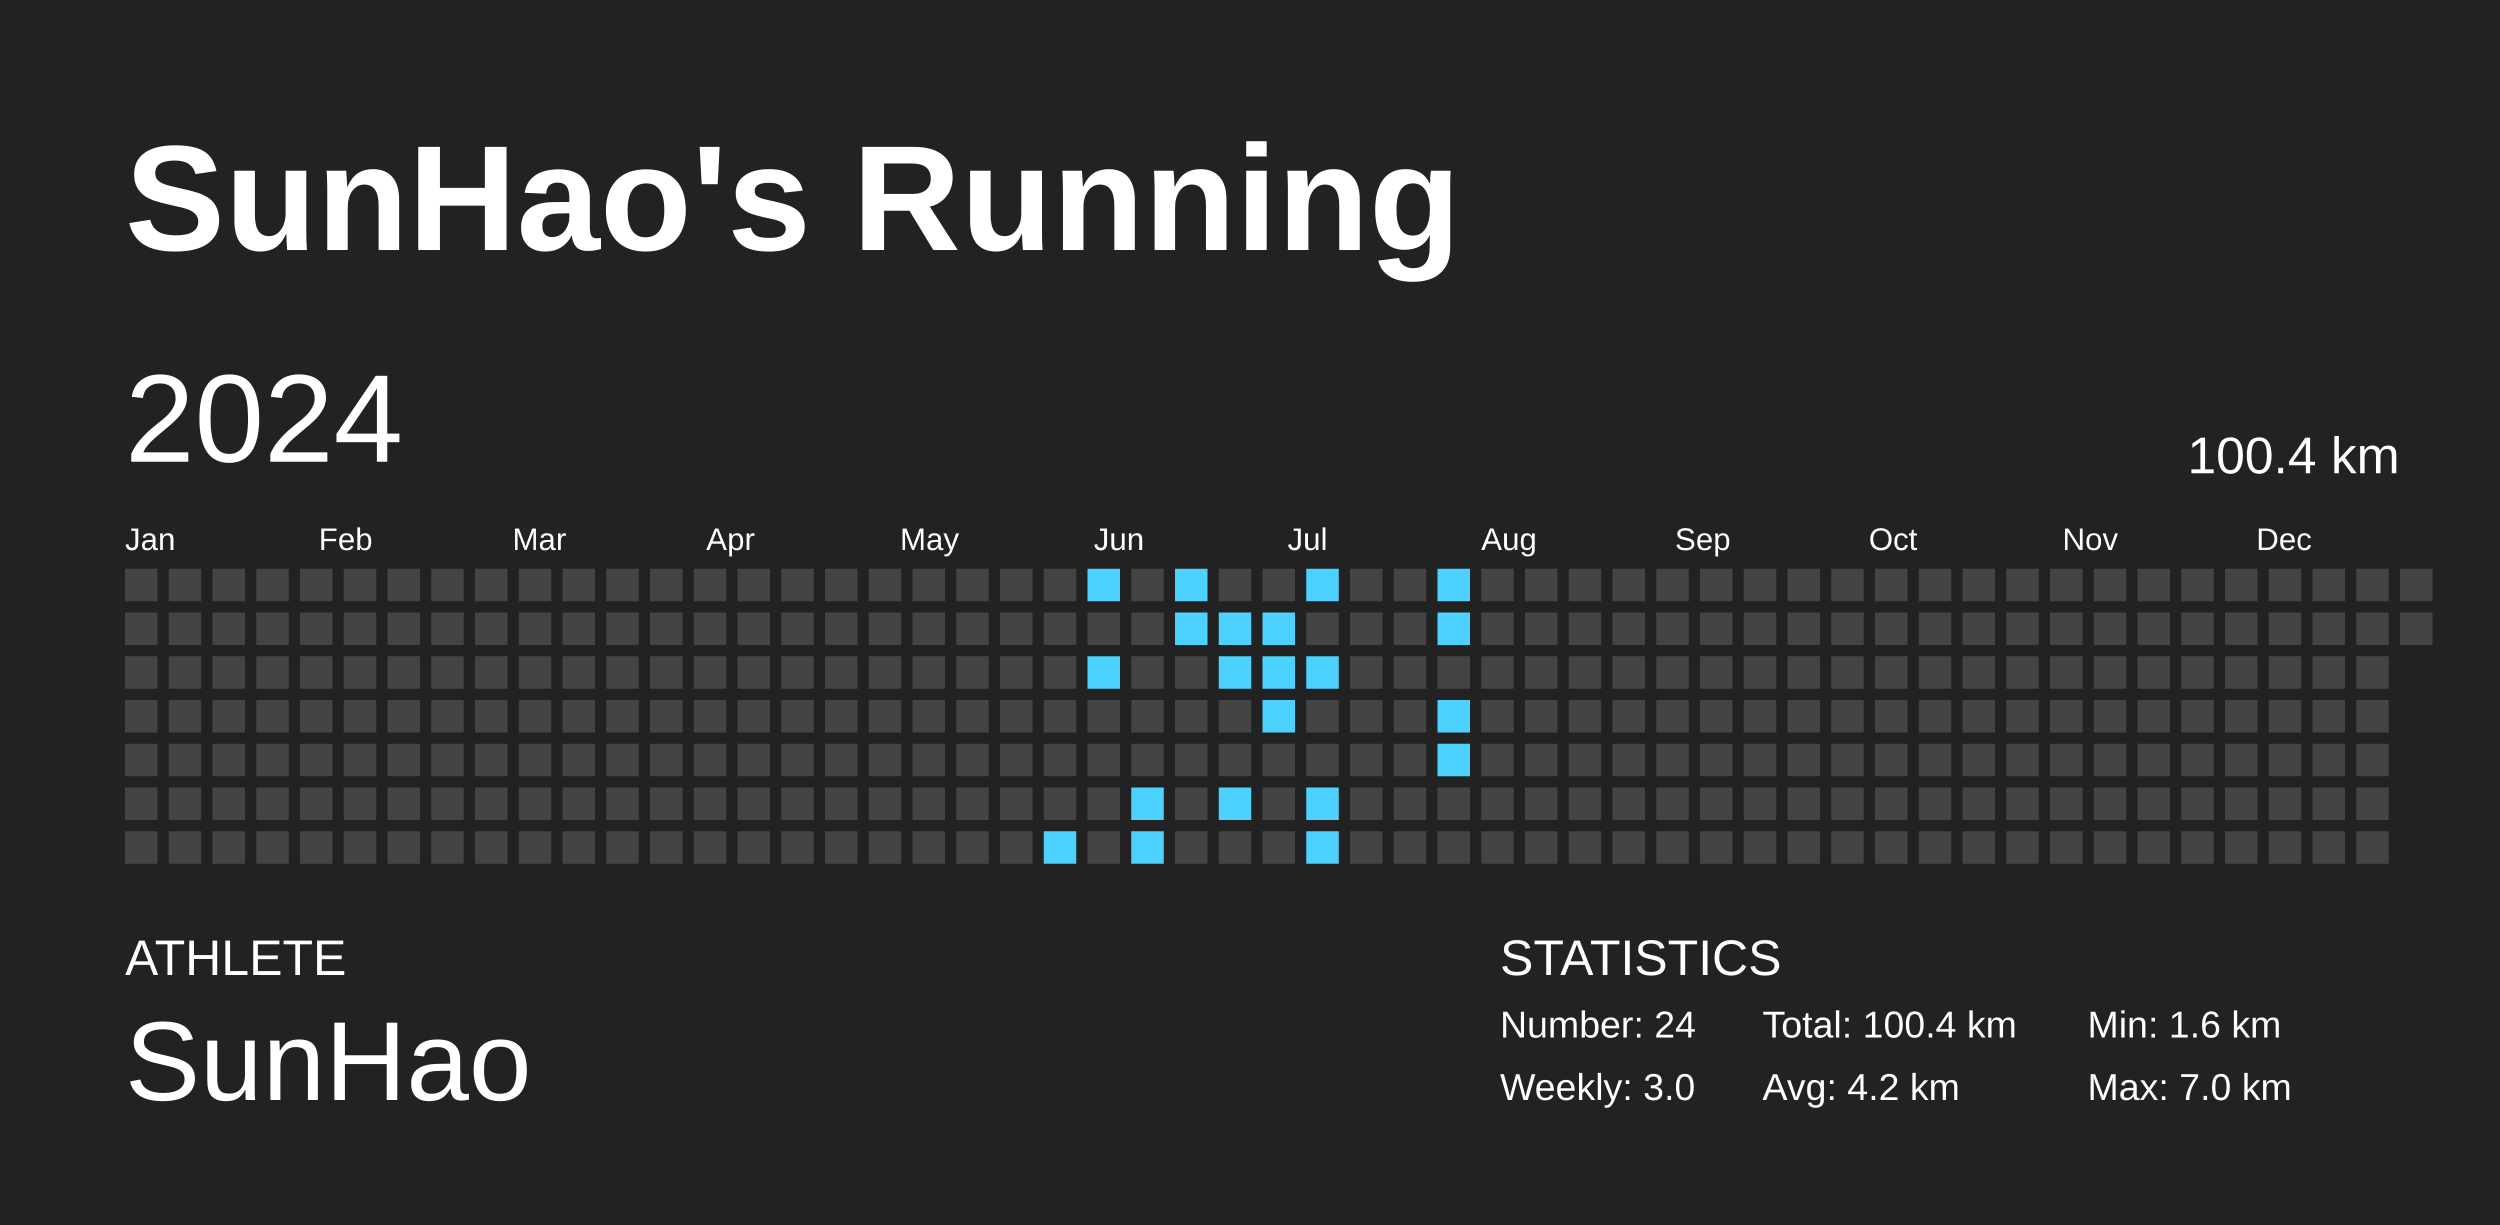
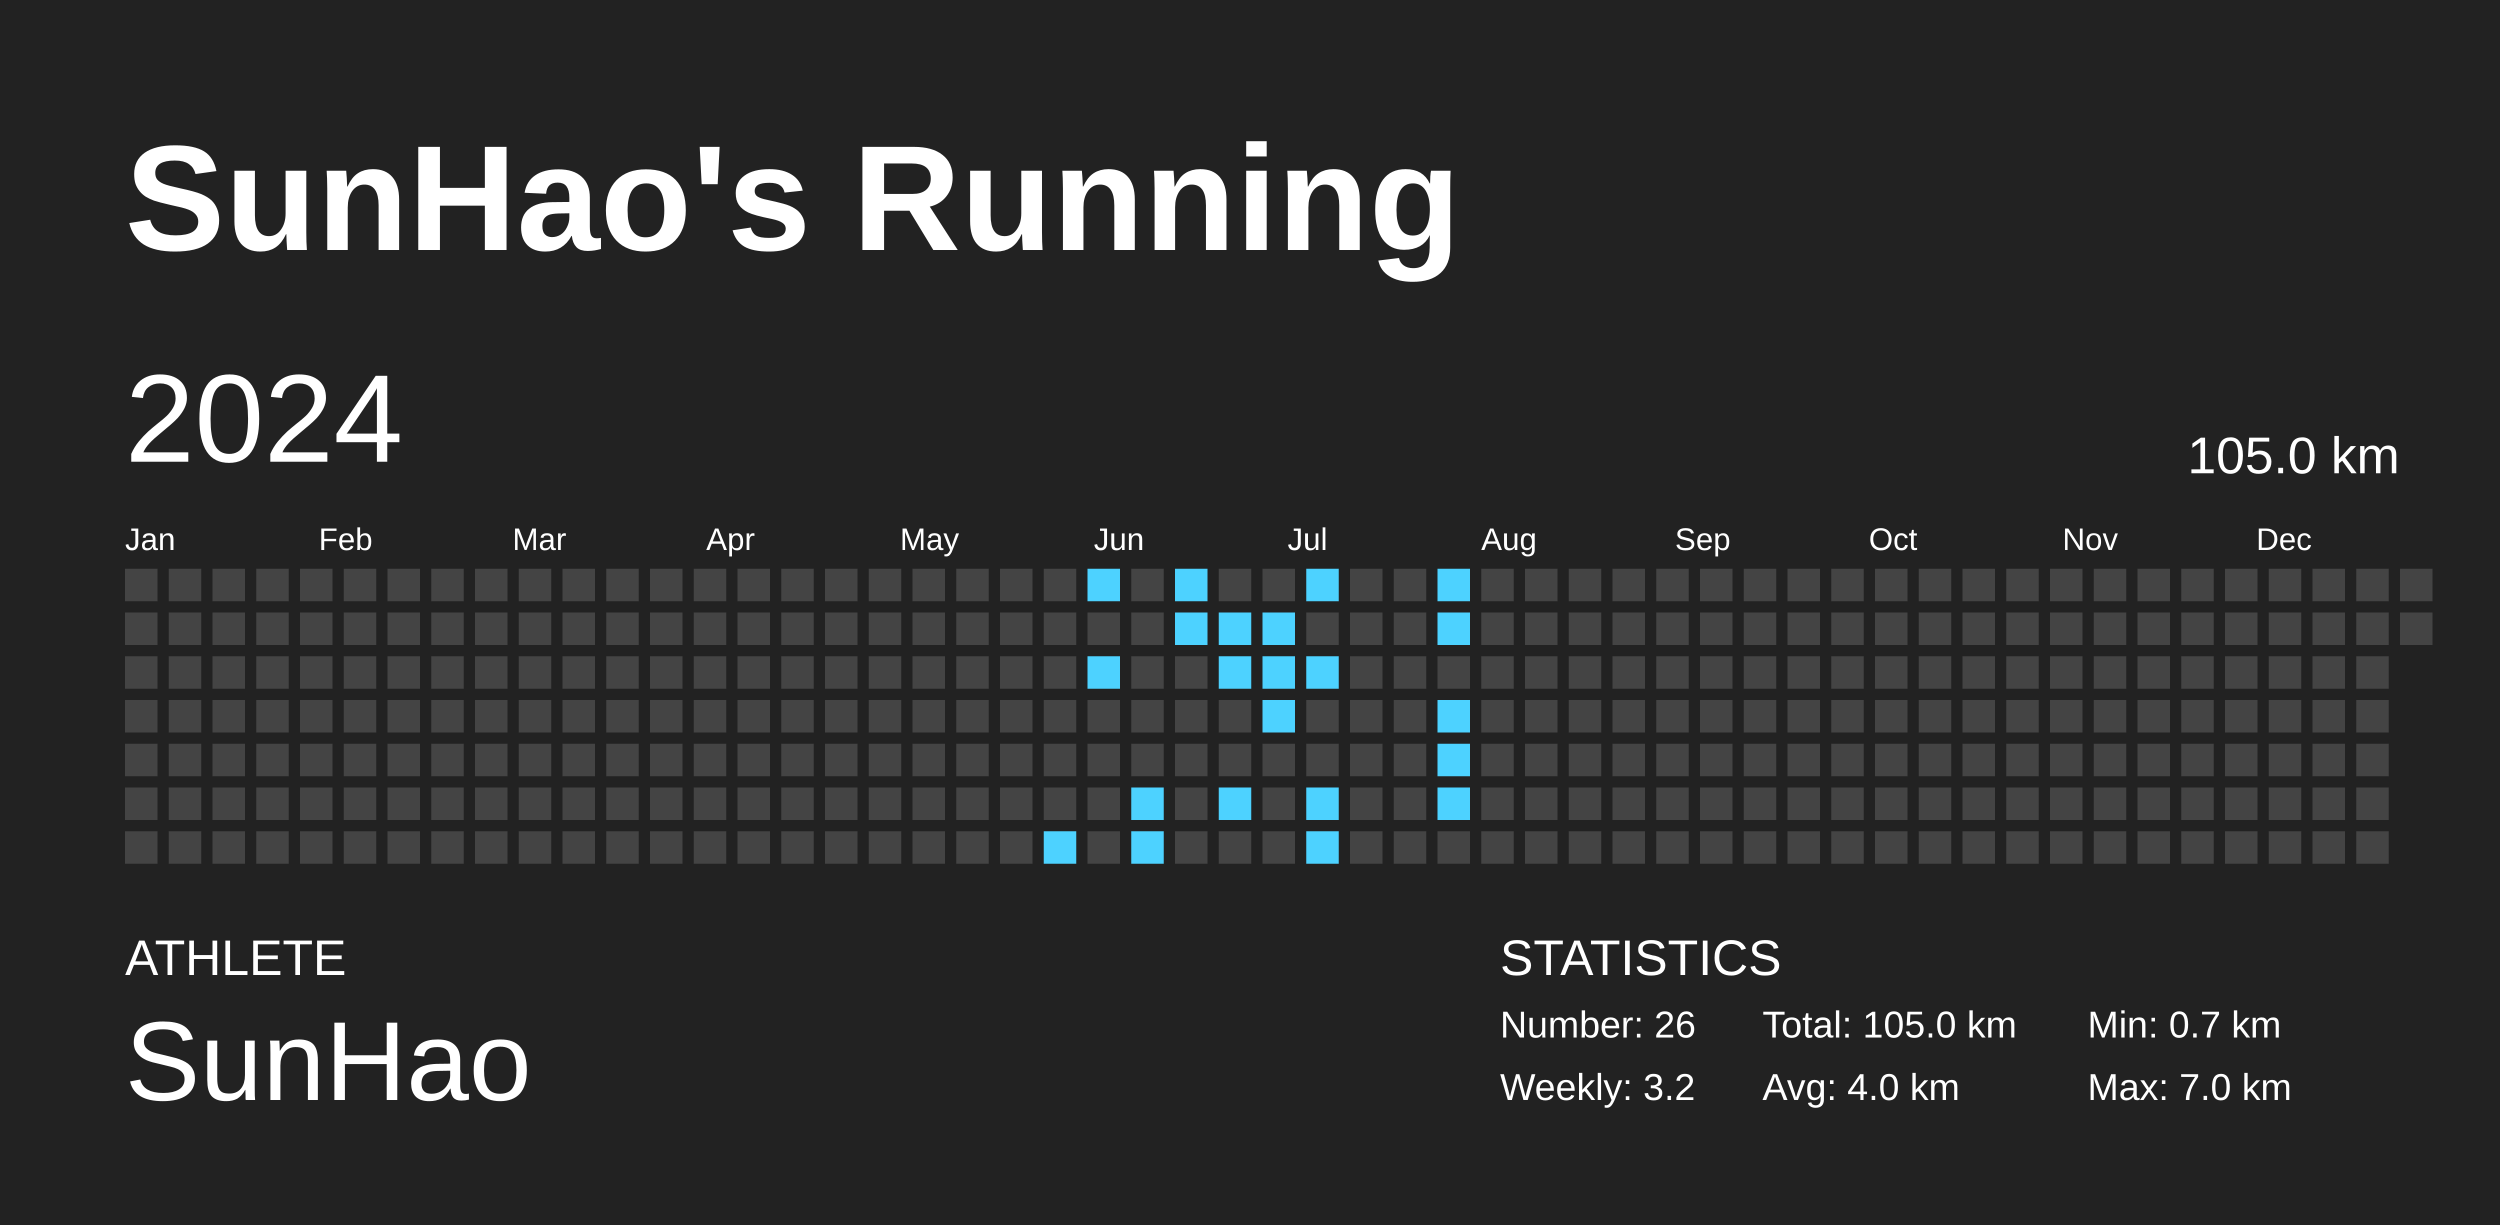
<svg xmlns="http://www.w3.org/2000/svg" baseProfile="full" height="98mm" version="1.1" viewBox="0,0,200,98" width="200mm">
  <defs />
  <rect fill="#222222" height="98" width="200" x="0" y="0" />
  <text fill="#FFFFFF" style="font-size:12px; font-family:Arial; font-weight:bold;" x="10" y="20">SunHao's Running</text>
  <text fill="#FFFFFF" style="font-size:4px; font-family:Arial" x="10" y="78">ATHLETE</text>
  <text fill="#FFFFFF" style="font-size:9px; font-family:Arial" x="10" y="88">SunHao</text>
  <text fill="#FFFFFF" style="font-size:4px; font-family:Arial" x="120" y="78">STATISTICS</text>
-   <text fill="#FFFFFF" style="font-size:3px; font-family:Arial" x="120" y="83">Number: 24</text>
-   <text fill="#FFFFFF" style="font-size:3px; font-family:Arial" x="120" y="88">Weekly: 3.0</text>
-   <text fill="#FFFFFF" style="font-size:3px; font-family:Arial" x="141" y="83">Total: 100.4 km</text>
-   <text fill="#FFFFFF" style="font-size:3px; font-family:Arial" x="141" y="88">Avg: 4.2 km</text>
-   <text fill="#FFFFFF" style="font-size:3px; font-family:Arial" x="167" y="83">Min: 1.6 km</text>
+   <text fill="#FFFFFF" style="font-size:3px; font-family:Arial" x="120" y="83">Number: 26</text>
+   <text fill="#FFFFFF" style="font-size:3px; font-family:Arial" x="120" y="88">Weekly: 3.2</text>
+   <text fill="#FFFFFF" style="font-size:3px; font-family:Arial" x="141" y="83">Total: 105.0 km</text>
+   <text fill="#FFFFFF" style="font-size:3px; font-family:Arial" x="141" y="88">Avg: 4.0 km</text>
+   <text fill="#FFFFFF" style="font-size:3px; font-family:Arial" x="167" y="83">Min: 0.7 km</text>
  <text fill="#FFFFFF" style="font-size:3px; font-family:Arial" x="167" y="88">Max: 7.0 km</text>
  <text dominant-baseline="hanging" fill="#FFFFFF" style="font-size:10.0px; font-family:Arial;" x="10" y="30">2024</text>
-   <text dominant-baseline="hanging" fill="#FFFFFF" style="font-size:4.125px; font-family:Arial;" x="175" y="35">100.4 km</text>
+   <text dominant-baseline="hanging" fill="#FFFFFF" style="font-size:4.125px; font-family:Arial;" x="175" y="35">105.0 km</text>
  <text fill="#FFFFFF" style="font-size:2.5px; font-family:Arial" x="10.0" y="44">Jan</text>
  <text fill="#FFFFFF" style="font-size:2.5px; font-family:Arial" x="25.5" y="44">Feb</text>
  <text fill="#FFFFFF" style="font-size:2.5px; font-family:Arial" x="41.0" y="44">Mar</text>
  <text fill="#FFFFFF" style="font-size:2.5px; font-family:Arial" x="56.5" y="44">Apr</text>
  <text fill="#FFFFFF" style="font-size:2.5px; font-family:Arial" x="72.0" y="44">May</text>
  <text fill="#FFFFFF" style="font-size:2.5px; font-family:Arial" x="87.5" y="44">Jun</text>
  <text fill="#FFFFFF" style="font-size:2.5px; font-family:Arial" x="103.0" y="44">Jul</text>
  <text fill="#FFFFFF" style="font-size:2.5px; font-family:Arial" x="118.5" y="44">Aug</text>
  <text fill="#FFFFFF" style="font-size:2.5px; font-family:Arial" x="134.0" y="44">Sep</text>
  <text fill="#FFFFFF" style="font-size:2.5px; font-family:Arial" x="149.5" y="44">Oct</text>
  <text fill="#FFFFFF" style="font-size:2.5px; font-family:Arial" x="165.0" y="44">Nov</text>
  <text fill="#FFFFFF" style="font-size:2.5px; font-family:Arial" x="180.5" y="44">Dec</text>
  <rect fill="#444444" height="2.6" width="2.6" x="10.0" y="45.5" />
  <rect fill="#444444" height="2.6" width="2.6" x="10.0" y="49.0" />
  <rect fill="#444444" height="2.6" width="2.6" x="10.0" y="52.5" />
  <rect fill="#444444" height="2.6" width="2.6" x="10.0" y="56.0" />
  <rect fill="#444444" height="2.6" width="2.6" x="10.0" y="59.5" />
  <rect fill="#444444" height="2.6" width="2.6" x="10.0" y="63.0" />
  <rect fill="#444444" height="2.6" width="2.6" x="10.0" y="66.5" />
  <rect fill="#444444" height="2.6" width="2.6" x="13.5" y="45.5" />
  <rect fill="#444444" height="2.6" width="2.6" x="13.5" y="49.0" />
  <rect fill="#444444" height="2.6" width="2.6" x="13.5" y="52.5" />
  <rect fill="#444444" height="2.6" width="2.6" x="13.5" y="56.0" />
  <rect fill="#444444" height="2.6" width="2.6" x="13.5" y="59.5" />
  <rect fill="#444444" height="2.6" width="2.6" x="13.5" y="63.0" />
  <rect fill="#444444" height="2.6" width="2.6" x="13.5" y="66.5" />
  <rect fill="#444444" height="2.6" width="2.6" x="17.0" y="45.5" />
  <rect fill="#444444" height="2.6" width="2.6" x="17.0" y="49.0" />
  <rect fill="#444444" height="2.6" width="2.6" x="17.0" y="52.5" />
  <rect fill="#444444" height="2.6" width="2.6" x="17.0" y="56.0" />
  <rect fill="#444444" height="2.6" width="2.6" x="17.0" y="59.5" />
  <rect fill="#444444" height="2.6" width="2.6" x="17.0" y="63.0" />
  <rect fill="#444444" height="2.6" width="2.6" x="17.0" y="66.5" />
  <rect fill="#444444" height="2.6" width="2.6" x="20.5" y="45.5" />
  <rect fill="#444444" height="2.6" width="2.6" x="20.5" y="49.0" />
  <rect fill="#444444" height="2.6" width="2.6" x="20.5" y="52.5" />
  <rect fill="#444444" height="2.6" width="2.6" x="20.5" y="56.0" />
  <rect fill="#444444" height="2.6" width="2.6" x="20.5" y="59.5" />
  <rect fill="#444444" height="2.6" width="2.6" x="20.5" y="63.0" />
  <rect fill="#444444" height="2.6" width="2.6" x="20.5" y="66.5" />
  <rect fill="#444444" height="2.6" width="2.6" x="24.0" y="45.5" />
  <rect fill="#444444" height="2.6" width="2.6" x="24.0" y="49.0" />
  <rect fill="#444444" height="2.6" width="2.6" x="24.0" y="52.5" />
  <rect fill="#444444" height="2.6" width="2.6" x="24.0" y="56.0" />
  <rect fill="#444444" height="2.6" width="2.6" x="24.0" y="59.5" />
  <rect fill="#444444" height="2.6" width="2.6" x="24.0" y="63.0" />
  <rect fill="#444444" height="2.6" width="2.6" x="24.0" y="66.5" />
  <rect fill="#444444" height="2.6" width="2.6" x="27.5" y="45.5" />
  <rect fill="#444444" height="2.6" width="2.6" x="27.5" y="49.0" />
  <rect fill="#444444" height="2.6" width="2.6" x="27.5" y="52.5" />
  <rect fill="#444444" height="2.6" width="2.6" x="27.5" y="56.0" />
  <rect fill="#444444" height="2.6" width="2.6" x="27.5" y="59.5" />
  <rect fill="#444444" height="2.6" width="2.6" x="27.5" y="63.0" />
  <rect fill="#444444" height="2.6" width="2.6" x="27.5" y="66.5" />
  <rect fill="#444444" height="2.6" width="2.6" x="31.0" y="45.5" />
  <rect fill="#444444" height="2.6" width="2.6" x="31.0" y="49.0" />
  <rect fill="#444444" height="2.6" width="2.6" x="31.0" y="52.5" />
  <rect fill="#444444" height="2.6" width="2.6" x="31.0" y="56.0" />
  <rect fill="#444444" height="2.6" width="2.6" x="31.0" y="59.5" />
  <rect fill="#444444" height="2.6" width="2.6" x="31.0" y="63.0" />
  <rect fill="#444444" height="2.6" width="2.6" x="31.0" y="66.5" />
  <rect fill="#444444" height="2.6" width="2.6" x="34.5" y="45.5" />
  <rect fill="#444444" height="2.6" width="2.6" x="34.5" y="49.0" />
  <rect fill="#444444" height="2.6" width="2.6" x="34.5" y="52.5" />
  <rect fill="#444444" height="2.6" width="2.6" x="34.5" y="56.0" />
  <rect fill="#444444" height="2.6" width="2.6" x="34.5" y="59.5" />
  <rect fill="#444444" height="2.6" width="2.6" x="34.5" y="63.0" />
  <rect fill="#444444" height="2.6" width="2.6" x="34.5" y="66.5" />
  <rect fill="#444444" height="2.6" width="2.6" x="38.0" y="45.5" />
  <rect fill="#444444" height="2.6" width="2.6" x="38.0" y="49.0" />
  <rect fill="#444444" height="2.6" width="2.6" x="38.0" y="52.5" />
  <rect fill="#444444" height="2.6" width="2.6" x="38.0" y="56.0" />
  <rect fill="#444444" height="2.6" width="2.6" x="38.0" y="59.5" />
  <rect fill="#444444" height="2.6" width="2.6" x="38.0" y="63.0" />
  <rect fill="#444444" height="2.6" width="2.6" x="38.0" y="66.5" />
  <rect fill="#444444" height="2.6" width="2.6" x="41.5" y="45.5" />
  <rect fill="#444444" height="2.6" width="2.6" x="41.5" y="49.0" />
  <rect fill="#444444" height="2.6" width="2.6" x="41.5" y="52.5" />
  <rect fill="#444444" height="2.6" width="2.6" x="41.5" y="56.0" />
  <rect fill="#444444" height="2.6" width="2.6" x="41.5" y="59.5" />
  <rect fill="#444444" height="2.6" width="2.6" x="41.5" y="63.0" />
  <rect fill="#444444" height="2.6" width="2.6" x="41.5" y="66.5" />
  <rect fill="#444444" height="2.6" width="2.6" x="45.0" y="45.5" />
  <rect fill="#444444" height="2.6" width="2.6" x="45.0" y="49.0" />
  <rect fill="#444444" height="2.6" width="2.6" x="45.0" y="52.5" />
  <rect fill="#444444" height="2.6" width="2.6" x="45.0" y="56.0" />
  <rect fill="#444444" height="2.6" width="2.6" x="45.0" y="59.5" />
  <rect fill="#444444" height="2.6" width="2.6" x="45.0" y="63.0" />
  <rect fill="#444444" height="2.6" width="2.6" x="45.0" y="66.5" />
  <rect fill="#444444" height="2.6" width="2.6" x="48.5" y="45.5" />
  <rect fill="#444444" height="2.6" width="2.6" x="48.5" y="49.0" />
  <rect fill="#444444" height="2.6" width="2.6" x="48.5" y="52.5" />
  <rect fill="#444444" height="2.6" width="2.6" x="48.5" y="56.0" />
  <rect fill="#444444" height="2.6" width="2.6" x="48.5" y="59.5" />
  <rect fill="#444444" height="2.6" width="2.6" x="48.5" y="63.0" />
  <rect fill="#444444" height="2.6" width="2.6" x="48.5" y="66.5" />
  <rect fill="#444444" height="2.6" width="2.6" x="52.0" y="45.5" />
  <rect fill="#444444" height="2.6" width="2.6" x="52.0" y="49.0" />
  <rect fill="#444444" height="2.6" width="2.6" x="52.0" y="52.5" />
  <rect fill="#444444" height="2.6" width="2.6" x="52.0" y="56.0" />
  <rect fill="#444444" height="2.6" width="2.6" x="52.0" y="59.5" />
  <rect fill="#444444" height="2.6" width="2.6" x="52.0" y="63.0" />
  <rect fill="#444444" height="2.6" width="2.6" x="52.0" y="66.5" />
  <rect fill="#444444" height="2.6" width="2.6" x="55.5" y="45.5" />
  <rect fill="#444444" height="2.6" width="2.6" x="55.5" y="49.0" />
  <rect fill="#444444" height="2.6" width="2.6" x="55.5" y="52.5" />
  <rect fill="#444444" height="2.6" width="2.6" x="55.5" y="56.0" />
  <rect fill="#444444" height="2.6" width="2.6" x="55.5" y="59.5" />
  <rect fill="#444444" height="2.6" width="2.6" x="55.5" y="63.0" />
  <rect fill="#444444" height="2.6" width="2.6" x="55.5" y="66.5" />
  <rect fill="#444444" height="2.6" width="2.6" x="59.0" y="45.5" />
  <rect fill="#444444" height="2.6" width="2.6" x="59.0" y="49.0" />
  <rect fill="#444444" height="2.6" width="2.6" x="59.0" y="52.5" />
  <rect fill="#444444" height="2.6" width="2.6" x="59.0" y="56.0" />
  <rect fill="#444444" height="2.6" width="2.6" x="59.0" y="59.5" />
  <rect fill="#444444" height="2.6" width="2.6" x="59.0" y="63.0" />
  <rect fill="#444444" height="2.6" width="2.6" x="59.0" y="66.5" />
  <rect fill="#444444" height="2.6" width="2.6" x="62.5" y="45.5" />
  <rect fill="#444444" height="2.6" width="2.6" x="62.5" y="49.0" />
  <rect fill="#444444" height="2.6" width="2.6" x="62.5" y="52.5" />
  <rect fill="#444444" height="2.6" width="2.6" x="62.5" y="56.0" />
  <rect fill="#444444" height="2.6" width="2.6" x="62.5" y="59.5" />
  <rect fill="#444444" height="2.6" width="2.6" x="62.5" y="63.0" />
  <rect fill="#444444" height="2.6" width="2.6" x="62.5" y="66.5" />
  <rect fill="#444444" height="2.6" width="2.6" x="66.0" y="45.5" />
  <rect fill="#444444" height="2.6" width="2.6" x="66.0" y="49.0" />
  <rect fill="#444444" height="2.6" width="2.6" x="66.0" y="52.5" />
  <rect fill="#444444" height="2.6" width="2.6" x="66.0" y="56.0" />
  <rect fill="#444444" height="2.6" width="2.6" x="66.0" y="59.5" />
  <rect fill="#444444" height="2.6" width="2.6" x="66.0" y="63.0" />
  <rect fill="#444444" height="2.6" width="2.6" x="66.0" y="66.5" />
  <rect fill="#444444" height="2.6" width="2.6" x="69.5" y="45.5" />
  <rect fill="#444444" height="2.6" width="2.6" x="69.5" y="49.0" />
  <rect fill="#444444" height="2.6" width="2.6" x="69.5" y="52.5" />
  <rect fill="#444444" height="2.6" width="2.6" x="69.5" y="56.0" />
  <rect fill="#444444" height="2.6" width="2.6" x="69.5" y="59.5" />
  <rect fill="#444444" height="2.6" width="2.6" x="69.5" y="63.0" />
  <rect fill="#444444" height="2.6" width="2.6" x="69.5" y="66.5" />
  <rect fill="#444444" height="2.6" width="2.6" x="73.0" y="45.5" />
  <rect fill="#444444" height="2.6" width="2.6" x="73.0" y="49.0" />
  <rect fill="#444444" height="2.6" width="2.6" x="73.0" y="52.5" />
  <rect fill="#444444" height="2.6" width="2.6" x="73.0" y="56.0" />
  <rect fill="#444444" height="2.6" width="2.6" x="73.0" y="59.5" />
  <rect fill="#444444" height="2.6" width="2.6" x="73.0" y="63.0" />
  <rect fill="#444444" height="2.6" width="2.6" x="73.0" y="66.5" />
  <rect fill="#444444" height="2.6" width="2.6" x="76.5" y="45.5" />
  <rect fill="#444444" height="2.6" width="2.6" x="76.5" y="49.0" />
  <rect fill="#444444" height="2.6" width="2.6" x="76.5" y="52.5" />
  <rect fill="#444444" height="2.6" width="2.6" x="76.5" y="56.0" />
  <rect fill="#444444" height="2.6" width="2.6" x="76.5" y="59.5" />
  <rect fill="#444444" height="2.6" width="2.6" x="76.5" y="63.0" />
  <rect fill="#444444" height="2.6" width="2.6" x="76.5" y="66.5" />
  <rect fill="#444444" height="2.6" width="2.6" x="80.0" y="45.5" />
  <rect fill="#444444" height="2.6" width="2.6" x="80.0" y="49.0" />
  <rect fill="#444444" height="2.6" width="2.6" x="80.0" y="52.5" />
  <rect fill="#444444" height="2.6" width="2.6" x="80.0" y="56.0" />
  <rect fill="#444444" height="2.6" width="2.6" x="80.0" y="59.5" />
  <rect fill="#444444" height="2.6" width="2.6" x="80.0" y="63.0" />
  <rect fill="#444444" height="2.6" width="2.6" x="80.0" y="66.5" />
  <rect fill="#444444" height="2.6" width="2.6" x="83.5" y="45.5" />
  <rect fill="#444444" height="2.6" width="2.6" x="83.5" y="49.0" />
  <rect fill="#444444" height="2.6" width="2.6" x="83.5" y="52.5" />
  <rect fill="#444444" height="2.6" width="2.6" x="83.5" y="56.0" />
  <rect fill="#444444" height="2.6" width="2.6" x="83.5" y="59.5" />
  <rect fill="#444444" height="2.6" width="2.6" x="83.5" y="63.0" />
  <rect fill="#4dd2ff" height="2.6" width="2.6" x="83.5" y="66.5" />
  <rect fill="#4dd2ff" height="2.6" width="2.6" x="87.0" y="45.5" />
  <rect fill="#444444" height="2.6" width="2.6" x="87.0" y="49.0" />
  <rect fill="#4dd2ff" height="2.6" width="2.6" x="87.0" y="52.5" />
  <rect fill="#444444" height="2.6" width="2.6" x="87.0" y="56.0" />
  <rect fill="#444444" height="2.6" width="2.6" x="87.0" y="59.5" />
  <rect fill="#444444" height="2.6" width="2.6" x="87.0" y="63.0" />
  <rect fill="#444444" height="2.6" width="2.6" x="87.0" y="66.5" />
  <rect fill="#444444" height="2.6" width="2.6" x="90.5" y="45.5" />
  <rect fill="#444444" height="2.6" width="2.6" x="90.5" y="49.0" />
  <rect fill="#444444" height="2.6" width="2.6" x="90.5" y="52.5" />
  <rect fill="#444444" height="2.6" width="2.6" x="90.5" y="56.0" />
  <rect fill="#444444" height="2.6" width="2.6" x="90.5" y="59.5" />
  <rect fill="#4dd2ff" height="2.6" width="2.6" x="90.5" y="63.0" />
  <rect fill="#4dd2ff" height="2.6" width="2.6" x="90.5" y="66.5" />
  <rect fill="#4dd2ff" height="2.6" width="2.6" x="94.0" y="45.5" />
  <rect fill="#4dd2ff" height="2.6" width="2.6" x="94.0" y="49.0" />
  <rect fill="#444444" height="2.6" width="2.6" x="94.0" y="52.5" />
  <rect fill="#444444" height="2.6" width="2.6" x="94.0" y="56.0" />
  <rect fill="#444444" height="2.6" width="2.6" x="94.0" y="59.5" />
  <rect fill="#444444" height="2.6" width="2.6" x="94.0" y="63.0" />
  <rect fill="#444444" height="2.6" width="2.6" x="94.0" y="66.5" />
  <rect fill="#444444" height="2.6" width="2.6" x="97.5" y="45.5" />
  <rect fill="#4dd2ff" height="2.6" width="2.6" x="97.5" y="49.0" />
  <rect fill="#4dd2ff" height="2.6" width="2.6" x="97.5" y="52.5" />
  <rect fill="#444444" height="2.6" width="2.6" x="97.5" y="56.0" />
  <rect fill="#444444" height="2.6" width="2.6" x="97.5" y="59.5" />
  <rect fill="#4dd2ff" height="2.6" width="2.6" x="97.5" y="63.0" />
  <rect fill="#444444" height="2.6" width="2.6" x="97.5" y="66.5" />
  <rect fill="#444444" height="2.6" width="2.6" x="101.0" y="45.5" />
  <rect fill="#4dd2ff" height="2.6" width="2.6" x="101.0" y="49.0" />
  <rect fill="#4dd2ff" height="2.6" width="2.6" x="101.0" y="52.5" />
  <rect fill="#4dd2ff" height="2.6" width="2.6" x="101.0" y="56.0" />
  <rect fill="#444444" height="2.6" width="2.6" x="101.0" y="59.5" />
  <rect fill="#444444" height="2.6" width="2.6" x="101.0" y="63.0" />
  <rect fill="#444444" height="2.6" width="2.6" x="101.0" y="66.5" />
  <rect fill="#4dd2ff" height="2.6" width="2.6" x="104.5" y="45.5" />
  <rect fill="#444444" height="2.6" width="2.6" x="104.5" y="49.0" />
  <rect fill="#4dd2ff" height="2.6" width="2.6" x="104.5" y="52.5" />
  <rect fill="#444444" height="2.6" width="2.6" x="104.5" y="56.0" />
  <rect fill="#444444" height="2.6" width="2.6" x="104.5" y="59.5" />
  <rect fill="#4dd2ff" height="2.6" width="2.6" x="104.5" y="63.0" />
  <rect fill="#4dd2ff" height="2.6" width="2.6" x="104.5" y="66.5" />
  <rect fill="#444444" height="2.6" width="2.6" x="108.0" y="45.5" />
  <rect fill="#444444" height="2.6" width="2.6" x="108.0" y="49.0" />
  <rect fill="#444444" height="2.6" width="2.6" x="108.0" y="52.5" />
  <rect fill="#444444" height="2.6" width="2.6" x="108.0" y="56.0" />
  <rect fill="#444444" height="2.6" width="2.6" x="108.0" y="59.5" />
  <rect fill="#444444" height="2.6" width="2.6" x="108.0" y="63.0" />
  <rect fill="#444444" height="2.6" width="2.6" x="108.0" y="66.5" />
  <rect fill="#444444" height="2.6" width="2.6" x="111.5" y="45.5" />
  <rect fill="#444444" height="2.6" width="2.6" x="111.5" y="49.0" />
  <rect fill="#444444" height="2.6" width="2.6" x="111.5" y="52.5" />
  <rect fill="#444444" height="2.6" width="2.6" x="111.5" y="56.0" />
  <rect fill="#444444" height="2.6" width="2.6" x="111.5" y="59.5" />
  <rect fill="#444444" height="2.6" width="2.6" x="111.5" y="63.0" />
  <rect fill="#444444" height="2.6" width="2.6" x="111.5" y="66.5" />
  <rect fill="#4dd2ff" height="2.6" width="2.6" x="115.0" y="45.5" />
  <rect fill="#4dd2ff" height="2.6" width="2.6" x="115.0" y="49.0" />
  <rect fill="#444444" height="2.6" width="2.6" x="115.0" y="52.5" />
  <rect fill="#4dd2ff" height="2.6" width="2.6" x="115.0" y="56.0" />
  <rect fill="#4dd2ff" height="2.6" width="2.6" x="115.0" y="59.5" />
-   <rect fill="#444444" height="2.6" width="2.6" x="115.0" y="63.0" />
+   <rect fill="#4dd2ff" height="2.6" width="2.6" x="115.0" y="63.0" />
  <rect fill="#444444" height="2.6" width="2.6" x="115.0" y="66.5" />
  <rect fill="#444444" height="2.6" width="2.6" x="118.5" y="45.5" />
  <rect fill="#444444" height="2.6" width="2.6" x="118.5" y="49.0" />
  <rect fill="#444444" height="2.6" width="2.6" x="118.5" y="52.5" />
  <rect fill="#444444" height="2.6" width="2.6" x="118.5" y="56.0" />
  <rect fill="#444444" height="2.6" width="2.6" x="118.5" y="59.5" />
  <rect fill="#444444" height="2.6" width="2.6" x="118.5" y="63.0" />
  <rect fill="#444444" height="2.6" width="2.6" x="118.5" y="66.5" />
  <rect fill="#444444" height="2.6" width="2.6" x="122.0" y="45.5" />
  <rect fill="#444444" height="2.6" width="2.6" x="122.0" y="49.0" />
  <rect fill="#444444" height="2.6" width="2.6" x="122.0" y="52.5" />
  <rect fill="#444444" height="2.6" width="2.6" x="122.0" y="56.0" />
  <rect fill="#444444" height="2.6" width="2.6" x="122.0" y="59.5" />
  <rect fill="#444444" height="2.6" width="2.6" x="122.0" y="63.0" />
  <rect fill="#444444" height="2.6" width="2.6" x="122.0" y="66.5" />
  <rect fill="#444444" height="2.6" width="2.6" x="125.5" y="45.5" />
  <rect fill="#444444" height="2.6" width="2.6" x="125.5" y="49.0" />
  <rect fill="#444444" height="2.6" width="2.6" x="125.5" y="52.5" />
  <rect fill="#444444" height="2.6" width="2.6" x="125.5" y="56.0" />
  <rect fill="#444444" height="2.6" width="2.6" x="125.5" y="59.5" />
  <rect fill="#444444" height="2.6" width="2.6" x="125.5" y="63.0" />
  <rect fill="#444444" height="2.6" width="2.6" x="125.5" y="66.5" />
  <rect fill="#444444" height="2.6" width="2.6" x="129.0" y="45.5" />
  <rect fill="#444444" height="2.6" width="2.6" x="129.0" y="49.0" />
  <rect fill="#444444" height="2.6" width="2.6" x="129.0" y="52.5" />
  <rect fill="#444444" height="2.6" width="2.6" x="129.0" y="56.0" />
  <rect fill="#444444" height="2.6" width="2.6" x="129.0" y="59.5" />
  <rect fill="#444444" height="2.6" width="2.6" x="129.0" y="63.0" />
  <rect fill="#444444" height="2.6" width="2.6" x="129.0" y="66.5" />
  <rect fill="#444444" height="2.6" width="2.6" x="132.5" y="45.5" />
  <rect fill="#444444" height="2.6" width="2.6" x="132.5" y="49.0" />
  <rect fill="#444444" height="2.6" width="2.6" x="132.5" y="52.5" />
  <rect fill="#444444" height="2.6" width="2.6" x="132.5" y="56.0" />
  <rect fill="#444444" height="2.6" width="2.6" x="132.5" y="59.5" />
  <rect fill="#444444" height="2.6" width="2.6" x="132.5" y="63.0" />
  <rect fill="#444444" height="2.6" width="2.6" x="132.5" y="66.5" />
  <rect fill="#444444" height="2.6" width="2.6" x="136.0" y="45.5" />
  <rect fill="#444444" height="2.6" width="2.6" x="136.0" y="49.0" />
  <rect fill="#444444" height="2.6" width="2.6" x="136.0" y="52.5" />
  <rect fill="#444444" height="2.6" width="2.6" x="136.0" y="56.0" />
  <rect fill="#444444" height="2.6" width="2.6" x="136.0" y="59.5" />
  <rect fill="#444444" height="2.6" width="2.6" x="136.0" y="63.0" />
  <rect fill="#444444" height="2.6" width="2.6" x="136.0" y="66.5" />
  <rect fill="#444444" height="2.6" width="2.6" x="139.5" y="45.5" />
  <rect fill="#444444" height="2.6" width="2.6" x="139.5" y="49.0" />
  <rect fill="#444444" height="2.6" width="2.6" x="139.5" y="52.5" />
  <rect fill="#444444" height="2.6" width="2.6" x="139.5" y="56.0" />
  <rect fill="#444444" height="2.6" width="2.6" x="139.5" y="59.5" />
  <rect fill="#444444" height="2.6" width="2.6" x="139.5" y="63.0" />
  <rect fill="#444444" height="2.6" width="2.6" x="139.5" y="66.5" />
  <rect fill="#444444" height="2.6" width="2.6" x="143.0" y="45.5" />
  <rect fill="#444444" height="2.6" width="2.6" x="143.0" y="49.0" />
  <rect fill="#444444" height="2.6" width="2.6" x="143.0" y="52.5" />
  <rect fill="#444444" height="2.6" width="2.6" x="143.0" y="56.0" />
  <rect fill="#444444" height="2.6" width="2.6" x="143.0" y="59.5" />
  <rect fill="#444444" height="2.6" width="2.6" x="143.0" y="63.0" />
  <rect fill="#444444" height="2.6" width="2.6" x="143.0" y="66.5" />
  <rect fill="#444444" height="2.6" width="2.6" x="146.5" y="45.5" />
  <rect fill="#444444" height="2.6" width="2.6" x="146.5" y="49.0" />
  <rect fill="#444444" height="2.6" width="2.6" x="146.5" y="52.5" />
  <rect fill="#444444" height="2.6" width="2.6" x="146.5" y="56.0" />
  <rect fill="#444444" height="2.6" width="2.6" x="146.5" y="59.5" />
  <rect fill="#444444" height="2.6" width="2.6" x="146.5" y="63.0" />
  <rect fill="#444444" height="2.6" width="2.6" x="146.5" y="66.5" />
  <rect fill="#444444" height="2.6" width="2.6" x="150.0" y="45.5" />
  <rect fill="#444444" height="2.6" width="2.6" x="150.0" y="49.0" />
  <rect fill="#444444" height="2.6" width="2.6" x="150.0" y="52.5" />
  <rect fill="#444444" height="2.6" width="2.6" x="150.0" y="56.0" />
  <rect fill="#444444" height="2.6" width="2.6" x="150.0" y="59.5" />
  <rect fill="#444444" height="2.6" width="2.6" x="150.0" y="63.0" />
  <rect fill="#444444" height="2.6" width="2.6" x="150.0" y="66.5" />
  <rect fill="#444444" height="2.6" width="2.6" x="153.5" y="45.5" />
  <rect fill="#444444" height="2.6" width="2.6" x="153.5" y="49.0" />
  <rect fill="#444444" height="2.6" width="2.6" x="153.5" y="52.5" />
  <rect fill="#444444" height="2.6" width="2.6" x="153.5" y="56.0" />
  <rect fill="#444444" height="2.6" width="2.6" x="153.5" y="59.5" />
  <rect fill="#444444" height="2.6" width="2.6" x="153.5" y="63.0" />
  <rect fill="#444444" height="2.6" width="2.6" x="153.5" y="66.5" />
  <rect fill="#444444" height="2.6" width="2.6" x="157.0" y="45.5" />
  <rect fill="#444444" height="2.6" width="2.6" x="157.0" y="49.0" />
  <rect fill="#444444" height="2.6" width="2.6" x="157.0" y="52.5" />
  <rect fill="#444444" height="2.6" width="2.6" x="157.0" y="56.0" />
  <rect fill="#444444" height="2.6" width="2.6" x="157.0" y="59.5" />
  <rect fill="#444444" height="2.6" width="2.6" x="157.0" y="63.0" />
  <rect fill="#444444" height="2.6" width="2.6" x="157.0" y="66.5" />
  <rect fill="#444444" height="2.6" width="2.6" x="160.5" y="45.5" />
  <rect fill="#444444" height="2.6" width="2.6" x="160.5" y="49.0" />
  <rect fill="#444444" height="2.6" width="2.6" x="160.5" y="52.5" />
  <rect fill="#444444" height="2.6" width="2.6" x="160.5" y="56.0" />
  <rect fill="#444444" height="2.6" width="2.6" x="160.5" y="59.5" />
  <rect fill="#444444" height="2.6" width="2.6" x="160.5" y="63.0" />
  <rect fill="#444444" height="2.6" width="2.6" x="160.5" y="66.5" />
  <rect fill="#444444" height="2.6" width="2.6" x="164.0" y="45.5" />
  <rect fill="#444444" height="2.6" width="2.6" x="164.0" y="49.0" />
  <rect fill="#444444" height="2.6" width="2.6" x="164.0" y="52.5" />
  <rect fill="#444444" height="2.6" width="2.6" x="164.0" y="56.0" />
  <rect fill="#444444" height="2.6" width="2.6" x="164.0" y="59.5" />
  <rect fill="#444444" height="2.6" width="2.6" x="164.0" y="63.0" />
  <rect fill="#444444" height="2.6" width="2.6" x="164.0" y="66.5" />
  <rect fill="#444444" height="2.6" width="2.6" x="167.5" y="45.5" />
  <rect fill="#444444" height="2.6" width="2.6" x="167.5" y="49.0" />
  <rect fill="#444444" height="2.6" width="2.6" x="167.5" y="52.5" />
  <rect fill="#444444" height="2.6" width="2.6" x="167.5" y="56.0" />
  <rect fill="#444444" height="2.6" width="2.6" x="167.5" y="59.5" />
  <rect fill="#444444" height="2.6" width="2.6" x="167.5" y="63.0" />
  <rect fill="#444444" height="2.6" width="2.6" x="167.5" y="66.5" />
  <rect fill="#444444" height="2.6" width="2.6" x="171.0" y="45.5" />
  <rect fill="#444444" height="2.6" width="2.6" x="171.0" y="49.0" />
  <rect fill="#444444" height="2.6" width="2.6" x="171.0" y="52.5" />
  <rect fill="#444444" height="2.6" width="2.6" x="171.0" y="56.0" />
  <rect fill="#444444" height="2.6" width="2.6" x="171.0" y="59.5" />
  <rect fill="#444444" height="2.6" width="2.6" x="171.0" y="63.0" />
  <rect fill="#444444" height="2.6" width="2.6" x="171.0" y="66.5" />
  <rect fill="#444444" height="2.6" width="2.6" x="174.5" y="45.5" />
  <rect fill="#444444" height="2.6" width="2.6" x="174.5" y="49.0" />
  <rect fill="#444444" height="2.6" width="2.6" x="174.5" y="52.5" />
  <rect fill="#444444" height="2.6" width="2.6" x="174.5" y="56.0" />
  <rect fill="#444444" height="2.6" width="2.6" x="174.5" y="59.5" />
  <rect fill="#444444" height="2.6" width="2.6" x="174.5" y="63.0" />
  <rect fill="#444444" height="2.6" width="2.6" x="174.5" y="66.5" />
  <rect fill="#444444" height="2.6" width="2.6" x="178.0" y="45.5" />
  <rect fill="#444444" height="2.6" width="2.6" x="178.0" y="49.0" />
  <rect fill="#444444" height="2.6" width="2.6" x="178.0" y="52.5" />
  <rect fill="#444444" height="2.6" width="2.6" x="178.0" y="56.0" />
  <rect fill="#444444" height="2.6" width="2.6" x="178.0" y="59.5" />
  <rect fill="#444444" height="2.6" width="2.6" x="178.0" y="63.0" />
  <rect fill="#444444" height="2.6" width="2.6" x="178.0" y="66.5" />
  <rect fill="#444444" height="2.6" width="2.6" x="181.5" y="45.5" />
  <rect fill="#444444" height="2.6" width="2.6" x="181.5" y="49.0" />
  <rect fill="#444444" height="2.6" width="2.6" x="181.5" y="52.5" />
  <rect fill="#444444" height="2.6" width="2.6" x="181.5" y="56.0" />
  <rect fill="#444444" height="2.6" width="2.6" x="181.5" y="59.5" />
  <rect fill="#444444" height="2.6" width="2.6" x="181.5" y="63.0" />
  <rect fill="#444444" height="2.6" width="2.6" x="181.5" y="66.5" />
  <rect fill="#444444" height="2.6" width="2.6" x="185.0" y="45.5" />
  <rect fill="#444444" height="2.6" width="2.6" x="185.0" y="49.0" />
  <rect fill="#444444" height="2.6" width="2.6" x="185.0" y="52.5" />
  <rect fill="#444444" height="2.6" width="2.6" x="185.0" y="56.0" />
  <rect fill="#444444" height="2.6" width="2.6" x="185.0" y="59.5" />
  <rect fill="#444444" height="2.6" width="2.6" x="185.0" y="63.0" />
  <rect fill="#444444" height="2.6" width="2.6" x="185.0" y="66.5" />
  <rect fill="#444444" height="2.6" width="2.6" x="188.5" y="45.5" />
  <rect fill="#444444" height="2.6" width="2.6" x="188.5" y="49.0" />
  <rect fill="#444444" height="2.6" width="2.6" x="188.5" y="52.5" />
  <rect fill="#444444" height="2.6" width="2.6" x="188.5" y="56.0" />
  <rect fill="#444444" height="2.6" width="2.6" x="188.5" y="59.5" />
  <rect fill="#444444" height="2.6" width="2.6" x="188.5" y="63.0" />
  <rect fill="#444444" height="2.6" width="2.6" x="188.5" y="66.5" />
  <rect fill="#444444" height="2.6" width="2.6" x="192.0" y="45.5" />
  <rect fill="#444444" height="2.6" width="2.6" x="192.0" y="49.0" />
</svg>
